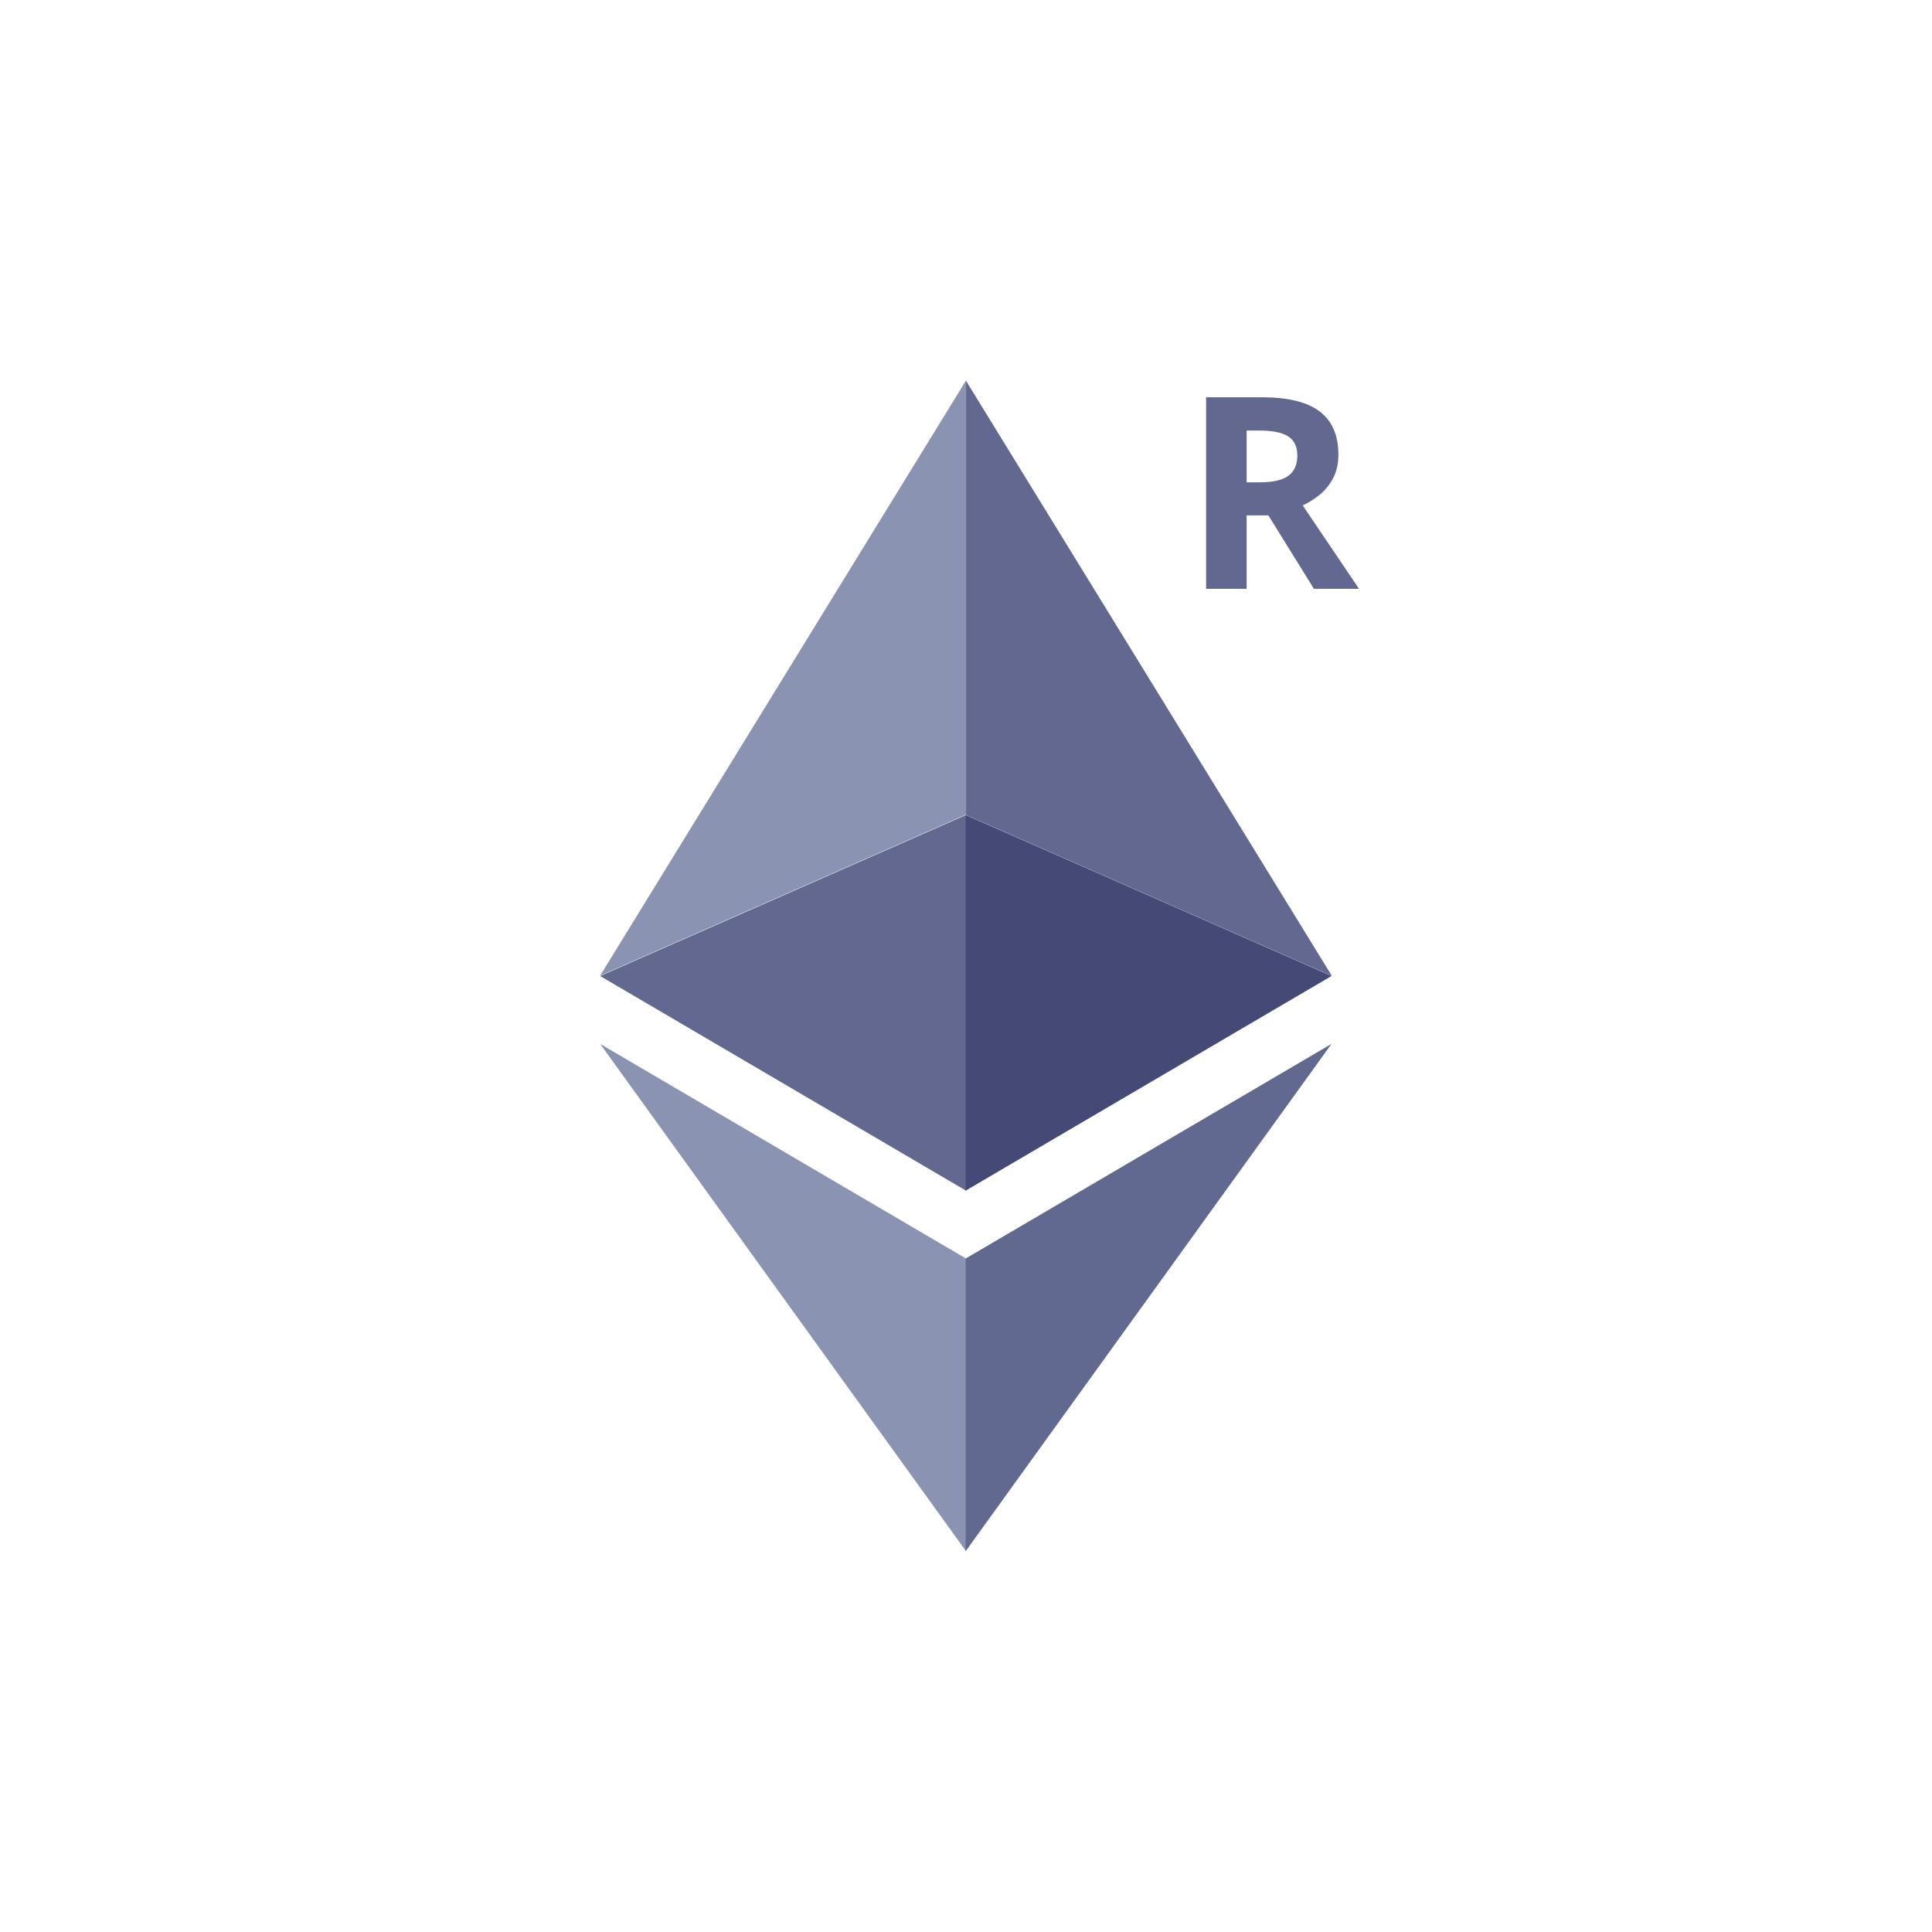
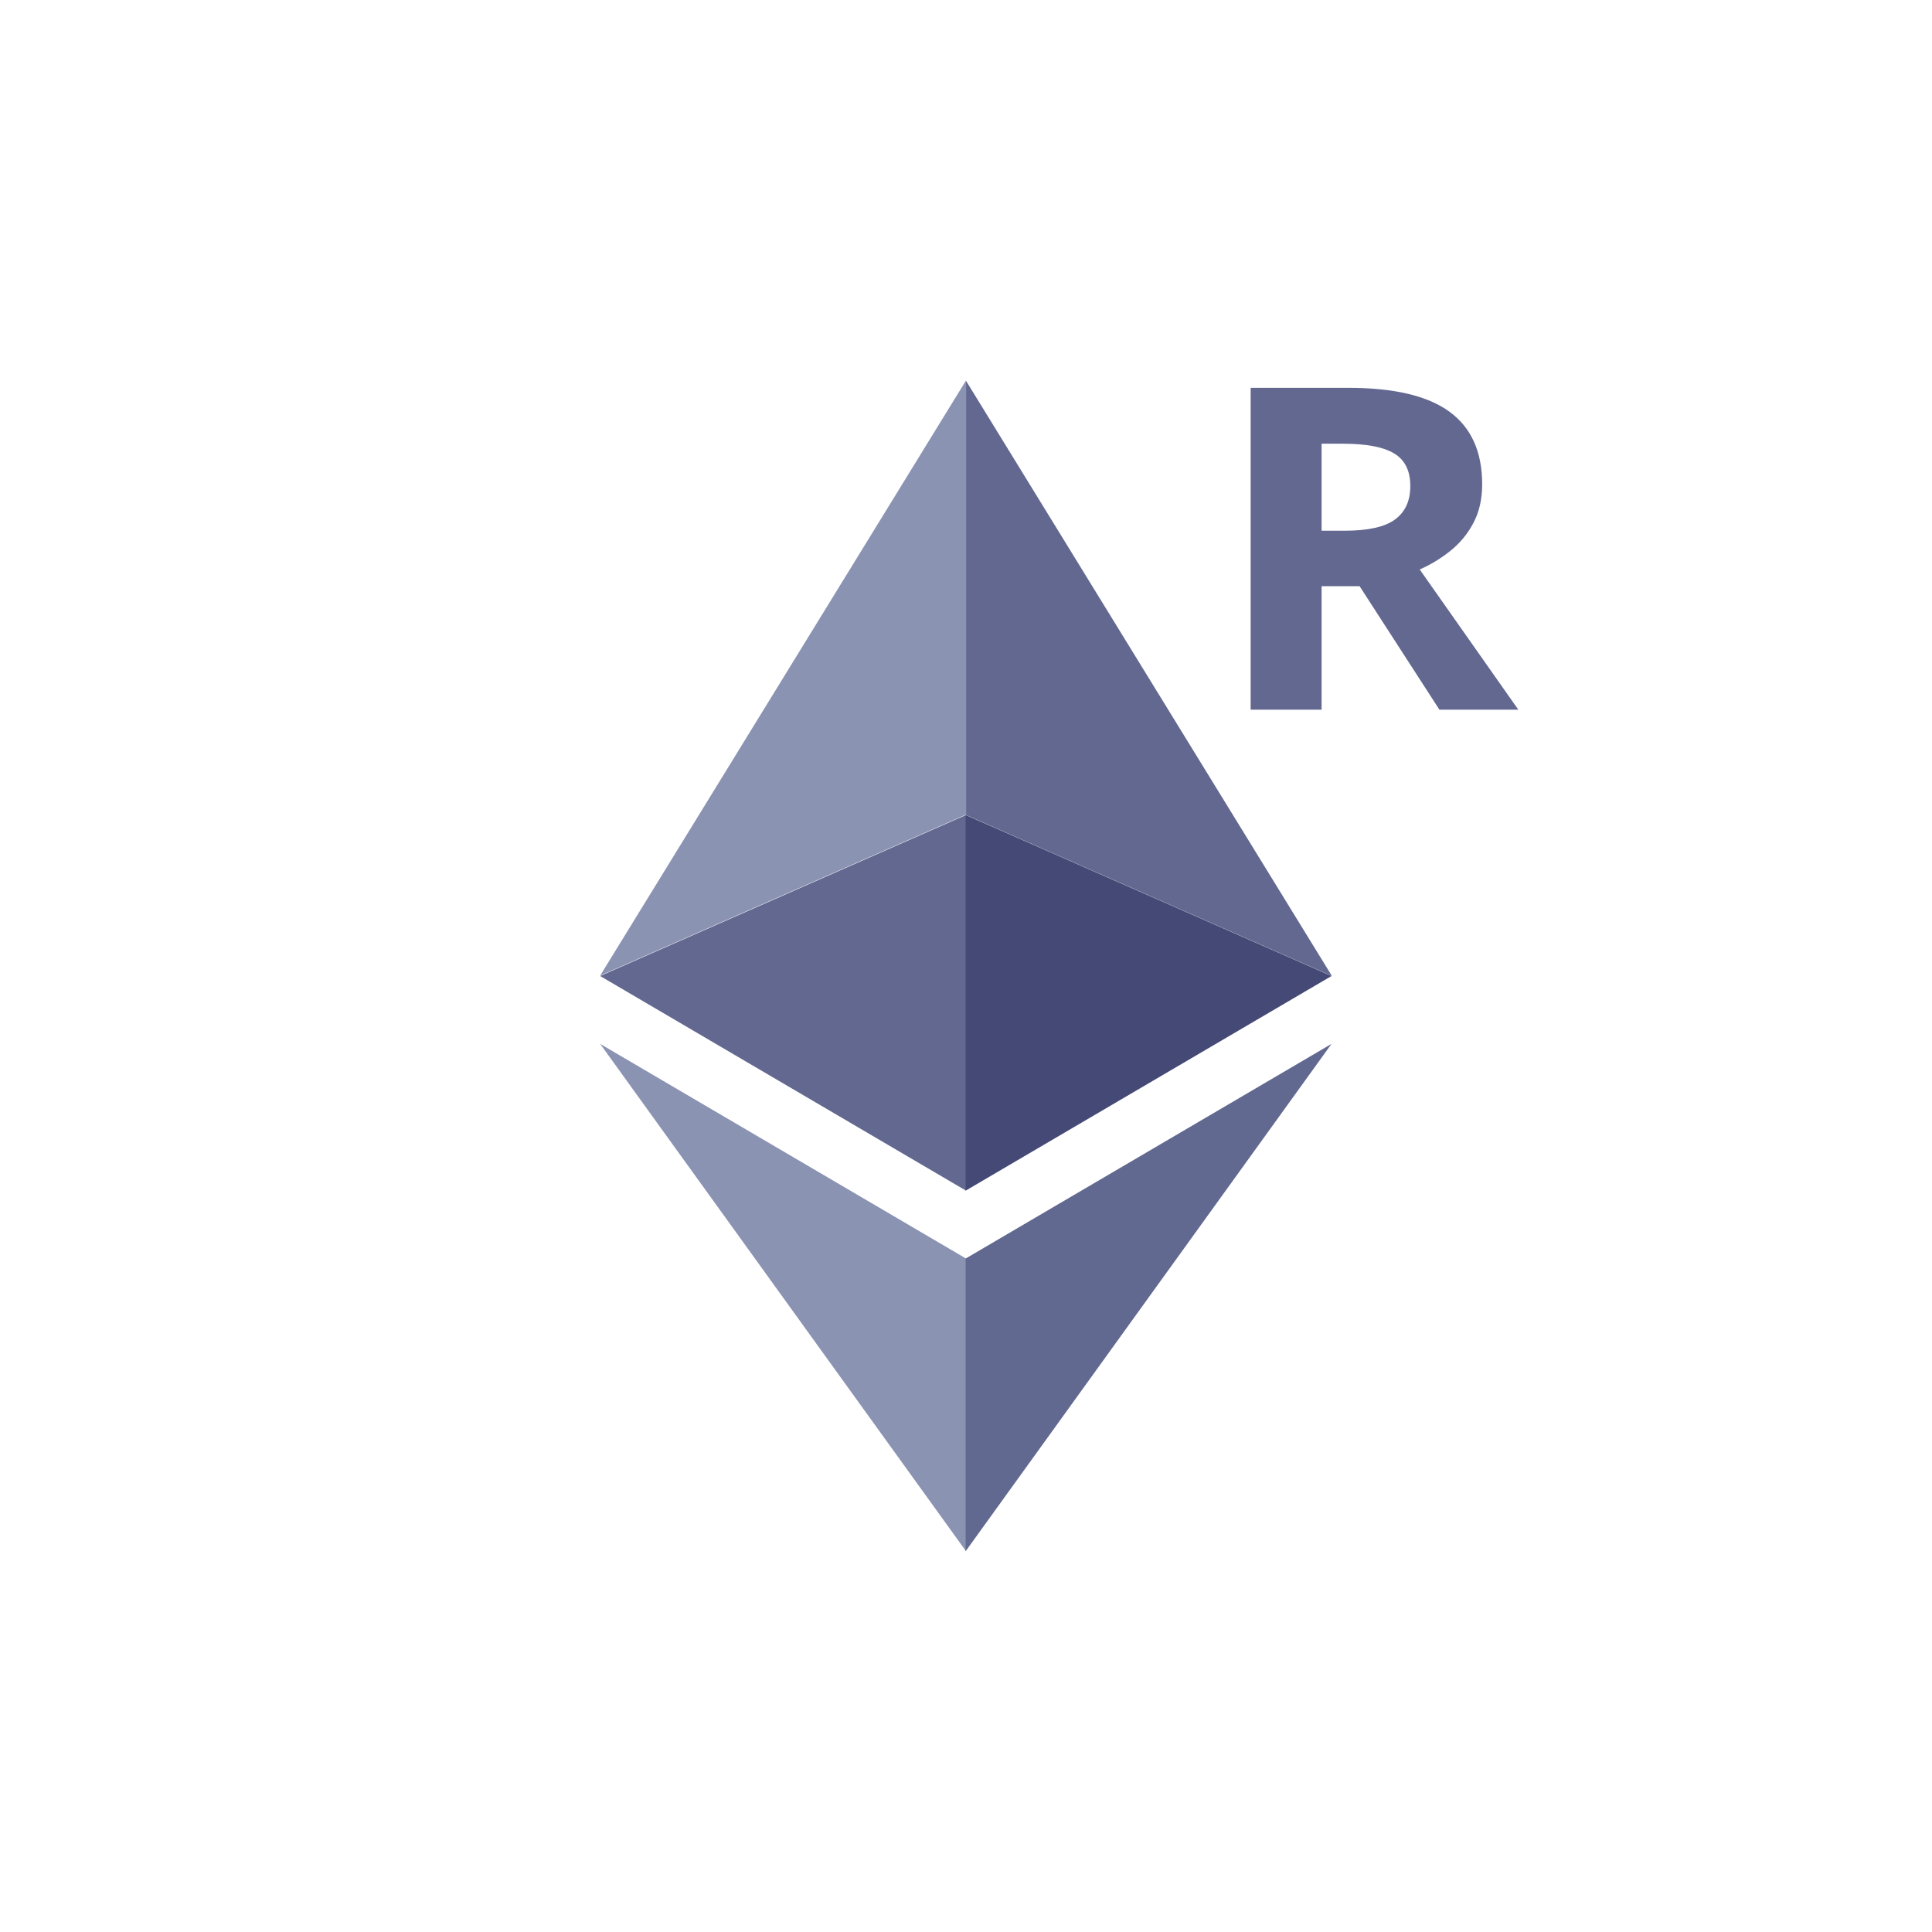
<svg xmlns="http://www.w3.org/2000/svg" version="1.1" width="1080" height="1080" viewBox="0 0 1080 1080" xml:space="preserve">
  <defs>
</defs>
  <rect x="0" y="0" width="100%" height="100%" fill="transparent" />
  <g transform="matrix(1 0 0 1 540 540)" id="2b8f0dfe-3f5b-4aad-b349-0fd66c069c51">
    <rect style="stroke: none; stroke-width: 1; stroke-dasharray: none; stroke-linecap: butt; stroke-dashoffset: 0; stroke-linejoin: miter; stroke-miterlimit: 4; fill: rgb(255,255,255); fill-rule: nonzero; opacity: 1;" vector-effect="non-scaling-stroke" x="-540" y="-540" rx="0" ry="0" width="1080" height="1080" />
  </g>
  <g transform="matrix(1 0 0 1 540 540)" id="acef3b85-cf5b-4020-aead-cae78ff0ffe3">
</g>
  <g transform="matrix(23.01 0 0 23.01 540 540)">
    <g style="" vector-effect="non-scaling-stroke">
      <g transform="matrix(1 0 0 1 0 0)">
        <path style="stroke: none; stroke-width: 1; stroke-dasharray: none; stroke-linecap: butt; stroke-dashoffset: 0; stroke-linejoin: miter; stroke-miterlimit: 4; fill: rgb(139,147,179); fill-rule: nonzero; opacity: 1;" vector-effect="non-scaling-stroke" transform=" translate(-14.98, -15.14)" d="M 6.092 17.032 L 14.981 29.358 L 14.981 22.247 L 23.87 17.032 L 14.981 22.247 L 6.092 17.032 Z M 23.87 15.373 L 14.981 11.461 L 14.981 0.914 L 6.092 15.373 L 14.981 11.461 L 23.87 15.373 Z" stroke-linecap="round" />
      </g>
      <g transform="matrix(1 0 0 1 0 -4.38)">
        <path style="stroke: none; stroke-width: 1; stroke-dasharray: none; stroke-linecap: butt; stroke-dashoffset: 0; stroke-linejoin: miter; stroke-miterlimit: 4; fill: rgb(98,104,144); fill-rule: nonzero; opacity: 1;" vector-effect="non-scaling-stroke" transform=" translate(-14.98, -10.75)" d="M 14.981 11.461 L 6.092 15.373 L 14.981 20.588 L 14.981 11.461 Z M 23.87 15.373 L 14.981 0.914 L 14.981 11.461 L 23.87 15.373 Z" stroke-linecap="round" />
      </g>
      <g transform="matrix(1 0 0 1 4.44 8.06)">
        <path style="stroke: none; stroke-width: 1; stroke-dasharray: none; stroke-linecap: butt; stroke-dashoffset: 0; stroke-linejoin: miter; stroke-miterlimit: 4; fill: rgb(98,105,144); fill-rule: nonzero; opacity: 1;" vector-effect="non-scaling-stroke" transform=" translate(-19.43, -23.2)" d="M 14.981 29.358 L 23.87 17.032 L 14.981 22.247 L 14.981 29.358 Z" stroke-linecap="round" />
      </g>
      <g transform="matrix(1 0 0 1 4.44 0.89)">
        <path style="stroke: none; stroke-width: 1; stroke-dasharray: none; stroke-linecap: butt; stroke-dashoffset: 0; stroke-linejoin: miter; stroke-miterlimit: 4; fill: rgb(68,73,118); fill-rule: nonzero; opacity: 1;" vector-effect="non-scaling-stroke" transform=" translate(-19.43, -16.02)" d="M 14.981 11.461 L 14.981 20.588 L 23.87 15.373 L 14.981 11.461 Z" stroke-linecap="round" />
      </g>
    </g>
  </g>
-   <g transform="matrix(1 0 0 1 711.34 282.05)" style="" id="ad61ce84-fe64-4368-beb4-fbd781589fef">
+   <g transform="matrix(1.75 0 0 1.68 764.1 317.56)" style="" id="ad61ce84-fe64-4368-beb4-fbd781589fef">
    <text xml:space="preserve" font-family="Raleway" font-size="150" font-style="normal" font-weight="900" style="stroke: none; stroke-width: 1; stroke-dasharray: none; stroke-linecap: butt; stroke-dashoffset: 0; stroke-linejoin: miter; stroke-miterlimit: 4; fill: rgb(98,104,144); fill-rule: nonzero; opacity: 1; white-space: pre;">
      <tspan x="-50.63" y="47.12">R</tspan>
    </text>
  </g>
</svg>
